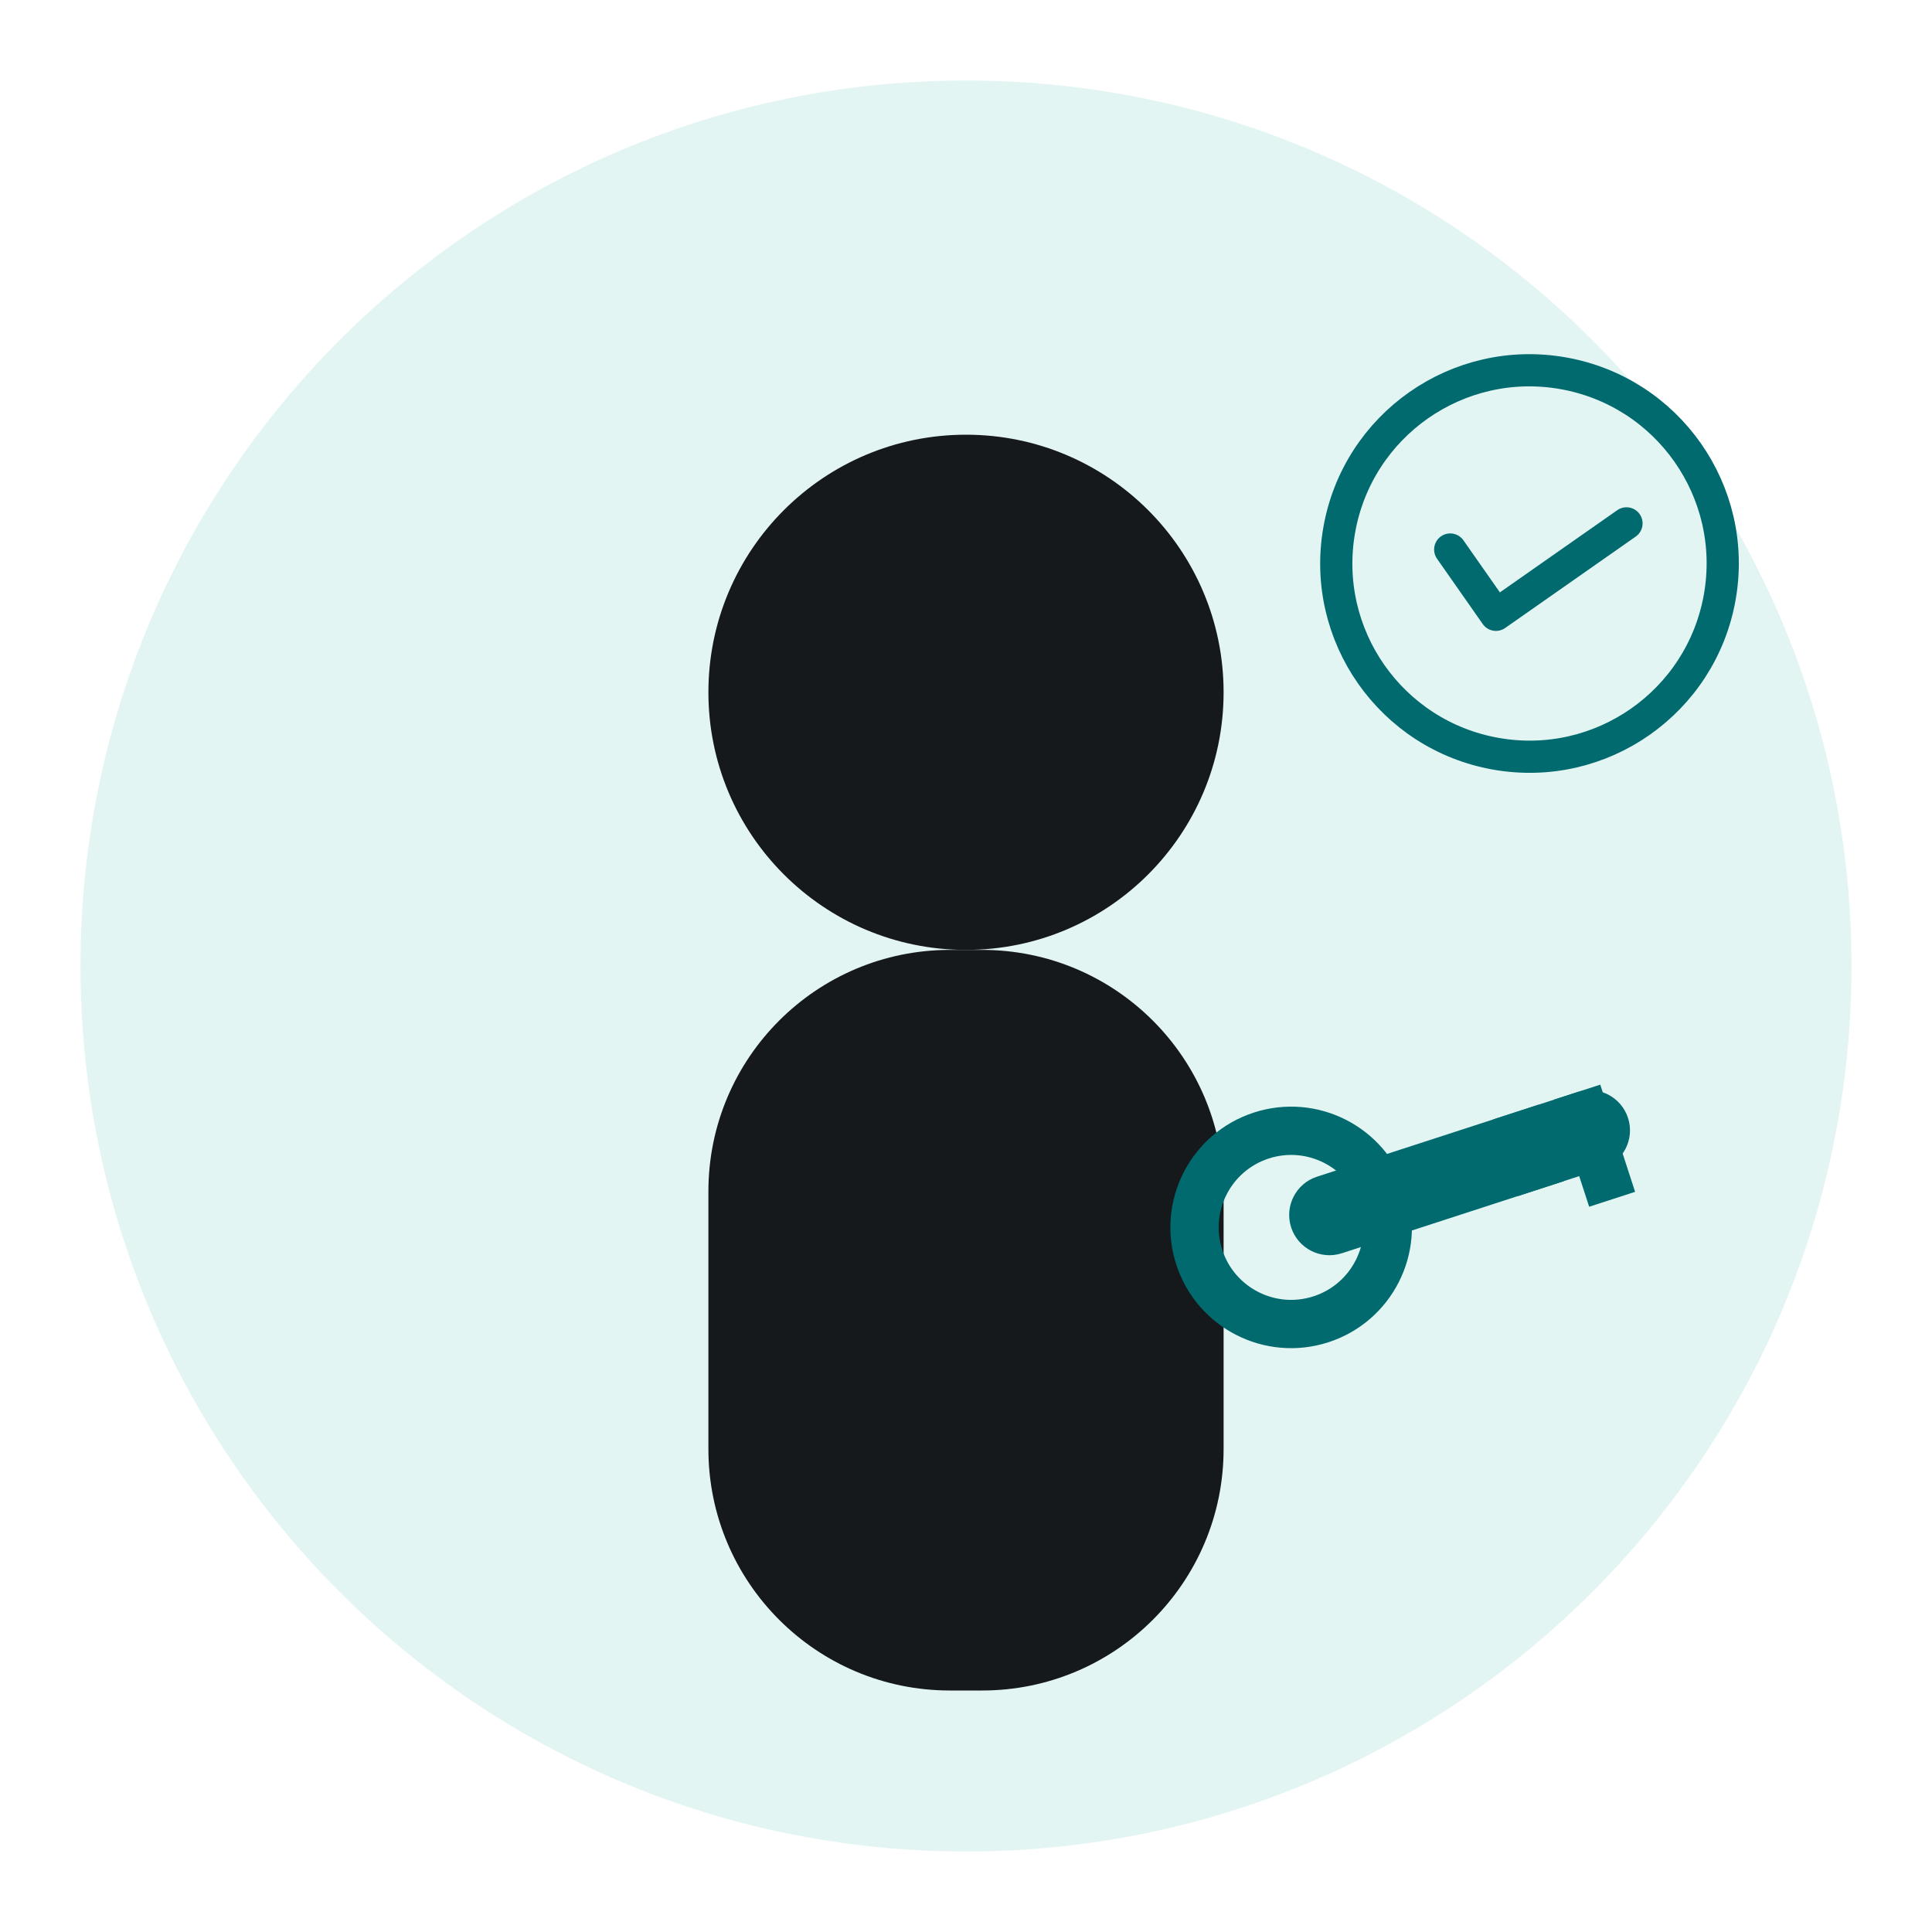
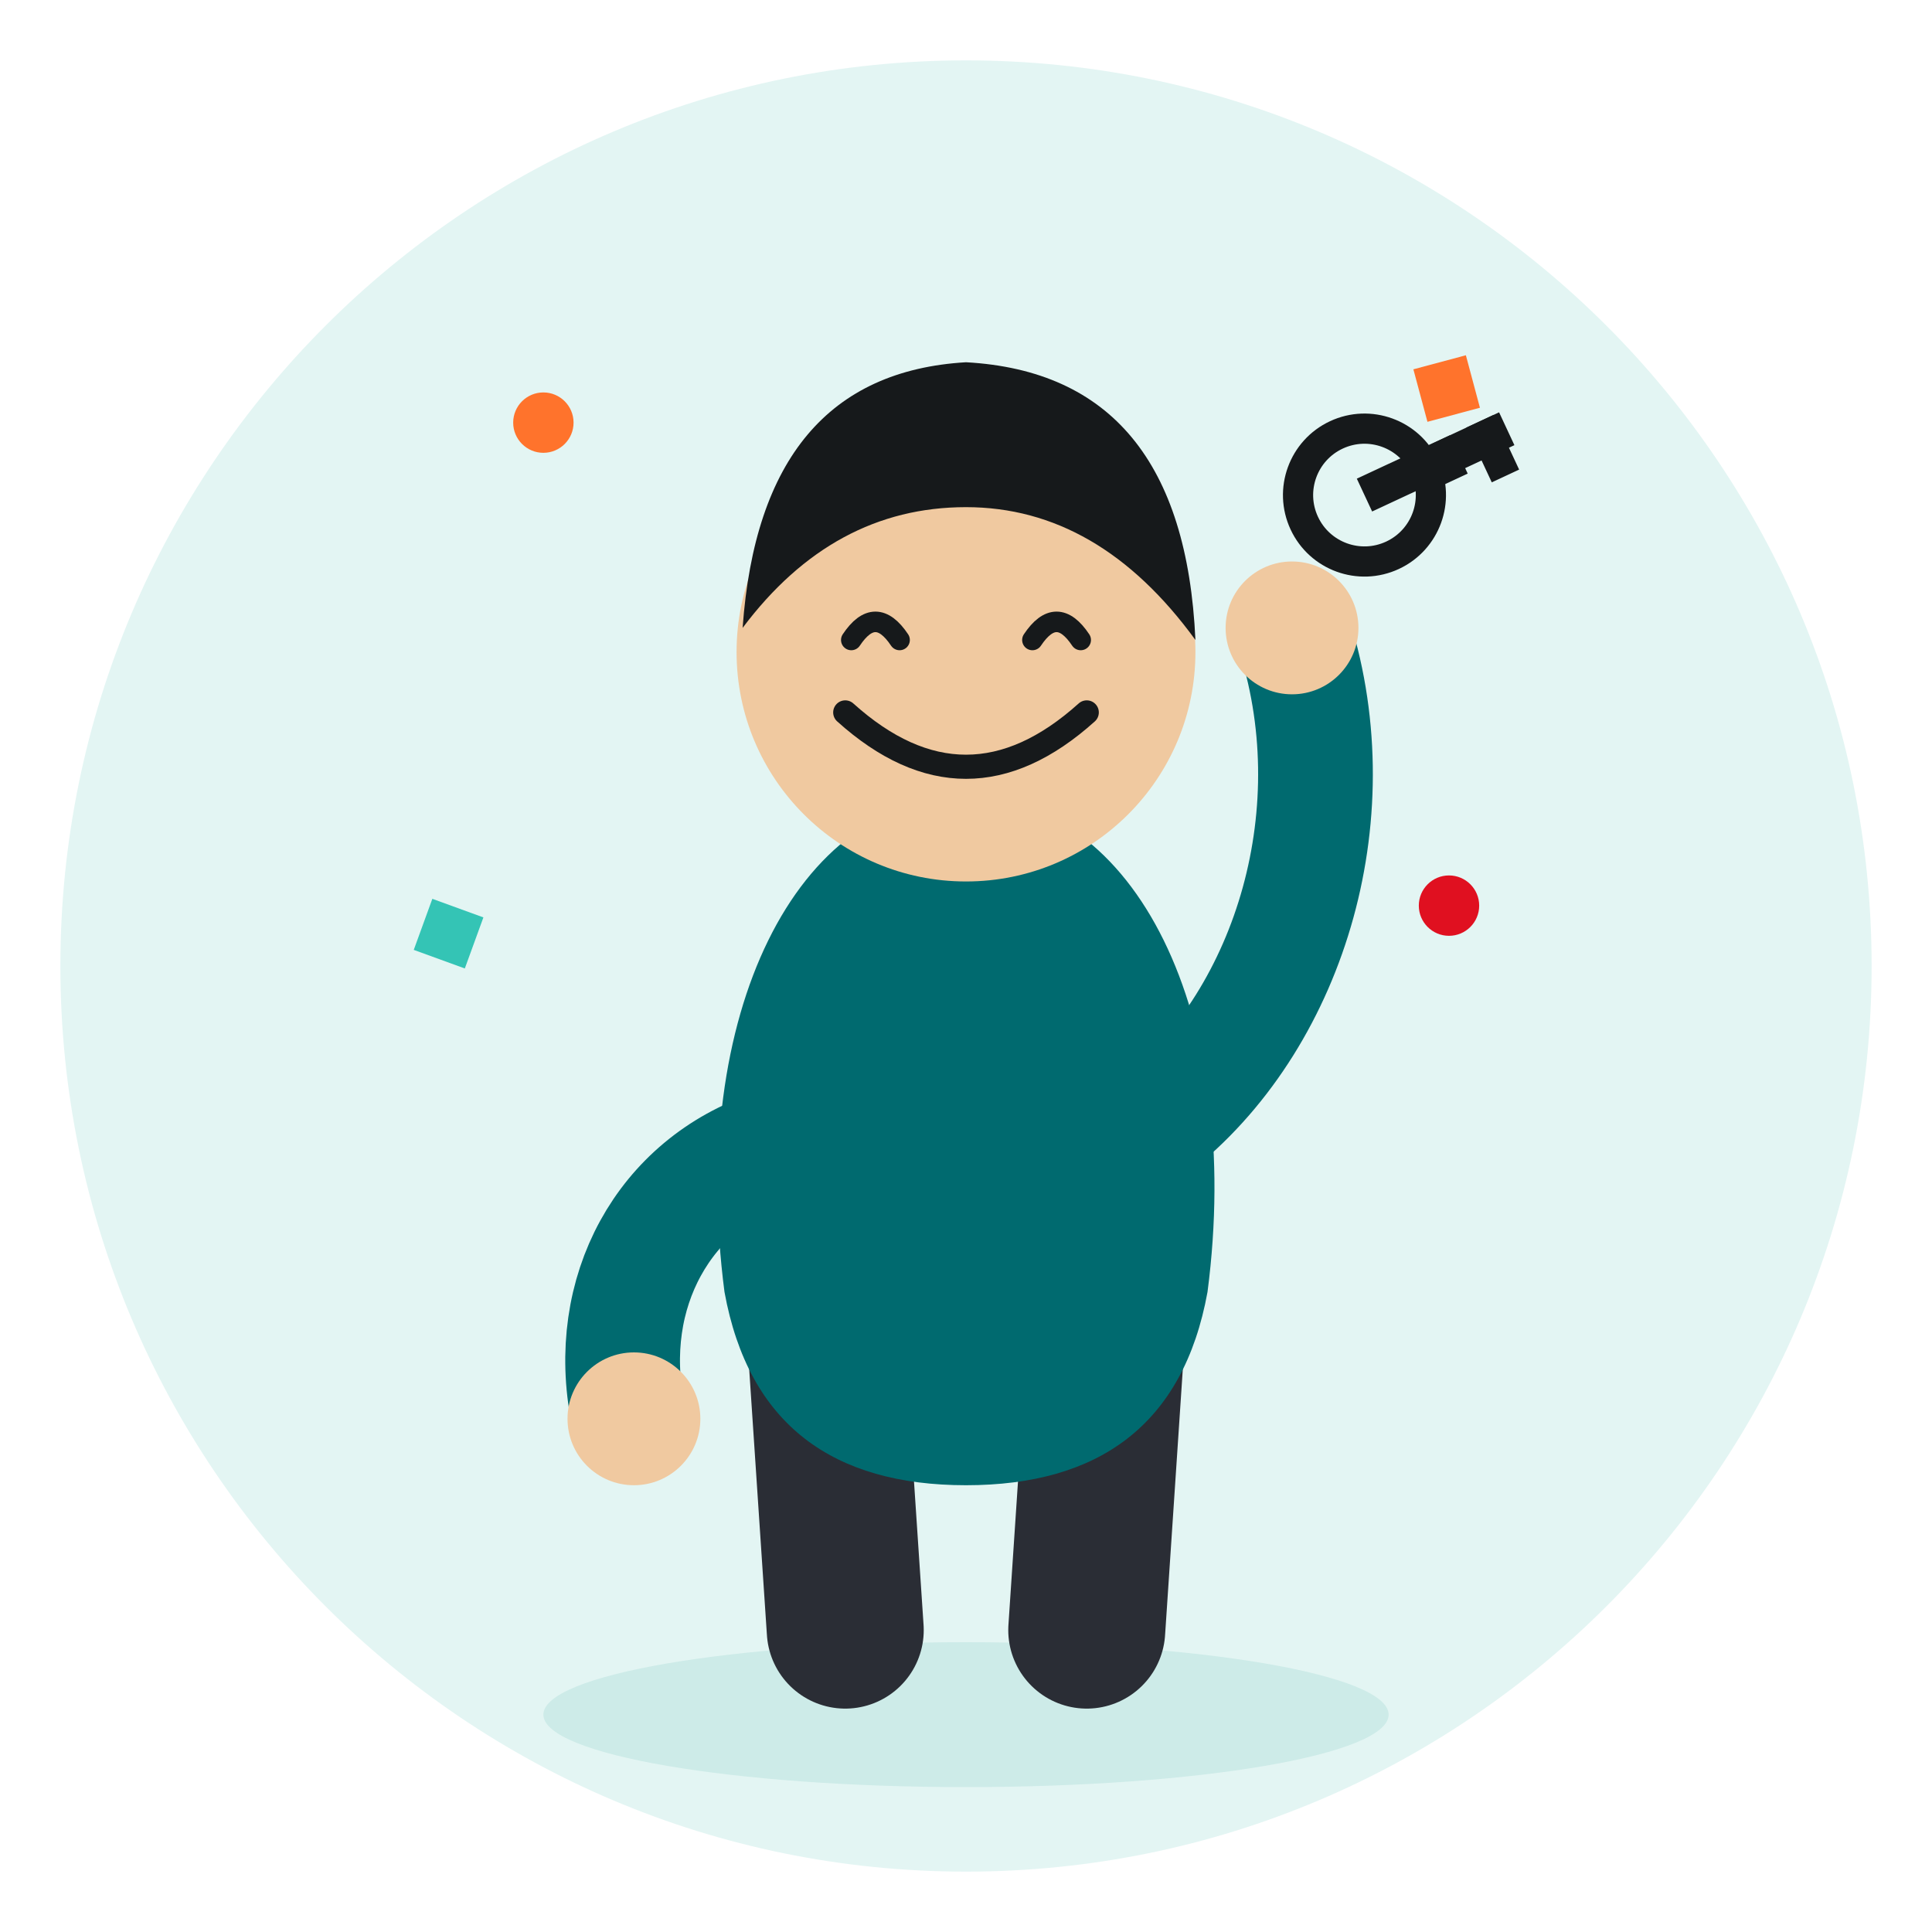
- <svg xmlns="http://www.w3.org/2000/svg" viewBox="0 0 240 240" role="img" aria-label="Etudiant soulage tenant une cle">
-   <circle cx="120" cy="120" r="110" fill="#e3f5f3" />
-   <rect x="88" y="118" width="64" height="92" rx="30" fill="#16191b" />
-   <circle cx="120" cy="86" r="32" fill="#16191b" />
-   <g transform="rotate(-18 168 150)">
-     <rect x="160" y="145" width="44" height="10" rx="5" fill="#006a6f" />
-     <circle cx="160" cy="150" r="12" fill="none" stroke="#006a6f" stroke-width="6" />
-     <rect x="196" y="145" width="6" height="14" fill="#006a6f" />
-     <rect x="188" y="145" width="6" height="10" fill="#006a6f" />
+ <svg xmlns="http://www.w3.org/2000/svg" viewBox="0 0 320 320" role="img" aria-label="Etudiant debout, souriant, un bras leve tenant une cle">
+   <circle cx="160" cy="160" r="150" fill="#E3F5F3" />
+   <ellipse cx="160" cy="284" rx="70" ry="12" fill="#CDEBE8" />
+   <path d="M140 270 L136 210" fill="none" stroke="#2A2D35" stroke-width="26" stroke-linecap="round" />
+   <path d="M180 270 L184 210" fill="none" stroke="#2A2D35" stroke-width="26" stroke-linecap="round" />
+   <path d="M120 214 C114 168 132 132 160 132 C188 132 206 168 200 214 C196 236 182 246 160 246 C138 246 124 236 120 214 Z" fill="#006A6F" />
+   <path d="M128 190 C110 196 100 214 104 234" fill="none" stroke="#006A6F" stroke-width="19" stroke-linecap="round" />
+   <circle cx="105" cy="235" r="11" fill="#F0C9A0" />
+   <path d="M192 186 C214 168 224 134 214 104" fill="none" stroke="#006A6F" stroke-width="19" stroke-linecap="round" />
+   <circle cx="214" cy="104" r="11" fill="#F0C9A0" />
+   <g transform="translate(226 82) rotate(-25)">
+     <circle r="11" fill="none" stroke="#16191B" stroke-width="5" />
+     <rect x="0" y="-3" width="26" height="6" fill="#16191B" />
+     <rect x="20" y="-3" width="5" height="10" fill="#16191B" />
+     <rect x="12" y="-3" width="5" height="7" fill="#16191B" />
  </g>
-   <g transform="rotate(10 190 70)">
-     <circle cx="190" cy="70" r="24" fill="none" stroke="#006a6f" stroke-width="4" />
-     <path d="M180 70 l7 7 l14 -14" fill="none" stroke="#006a6f" stroke-width="4" stroke-linecap="round" stroke-linejoin="round" />
-   </g>
+   <circle cx="160" cy="108" r="38" fill="#F0C9A0" />
+   <path d="M123 104 Q126 62 160 60 Q196 62 198 106 Q182 84 160 84 Q138 84 123 104 Z" fill="#16191B" />
+   <path d="M141 106 Q145 100 149 106" fill="none" stroke="#16191B" stroke-width="3.4" stroke-linecap="round" />
+   <path d="M171 106 Q175 100 179 106" fill="none" stroke="#16191B" stroke-width="3.4" stroke-linecap="round" />
+   <path d="M140 118 Q160 136 180 118" fill="none" stroke="#16191B" stroke-width="4" stroke-linecap="round" />
+   <circle cx="90" cy="70" r="5" fill="#FF732C" />
+   <circle cx="240" cy="150" r="5" fill="#E01020" />
+   <rect x="70" y="150" width="9" height="9" fill="#34C4B5" transform="rotate(20 74 154)" />
+   <rect x="235" y="60" width="9" height="9" fill="#FF732C" transform="rotate(-15 239 64)" />
</svg>
